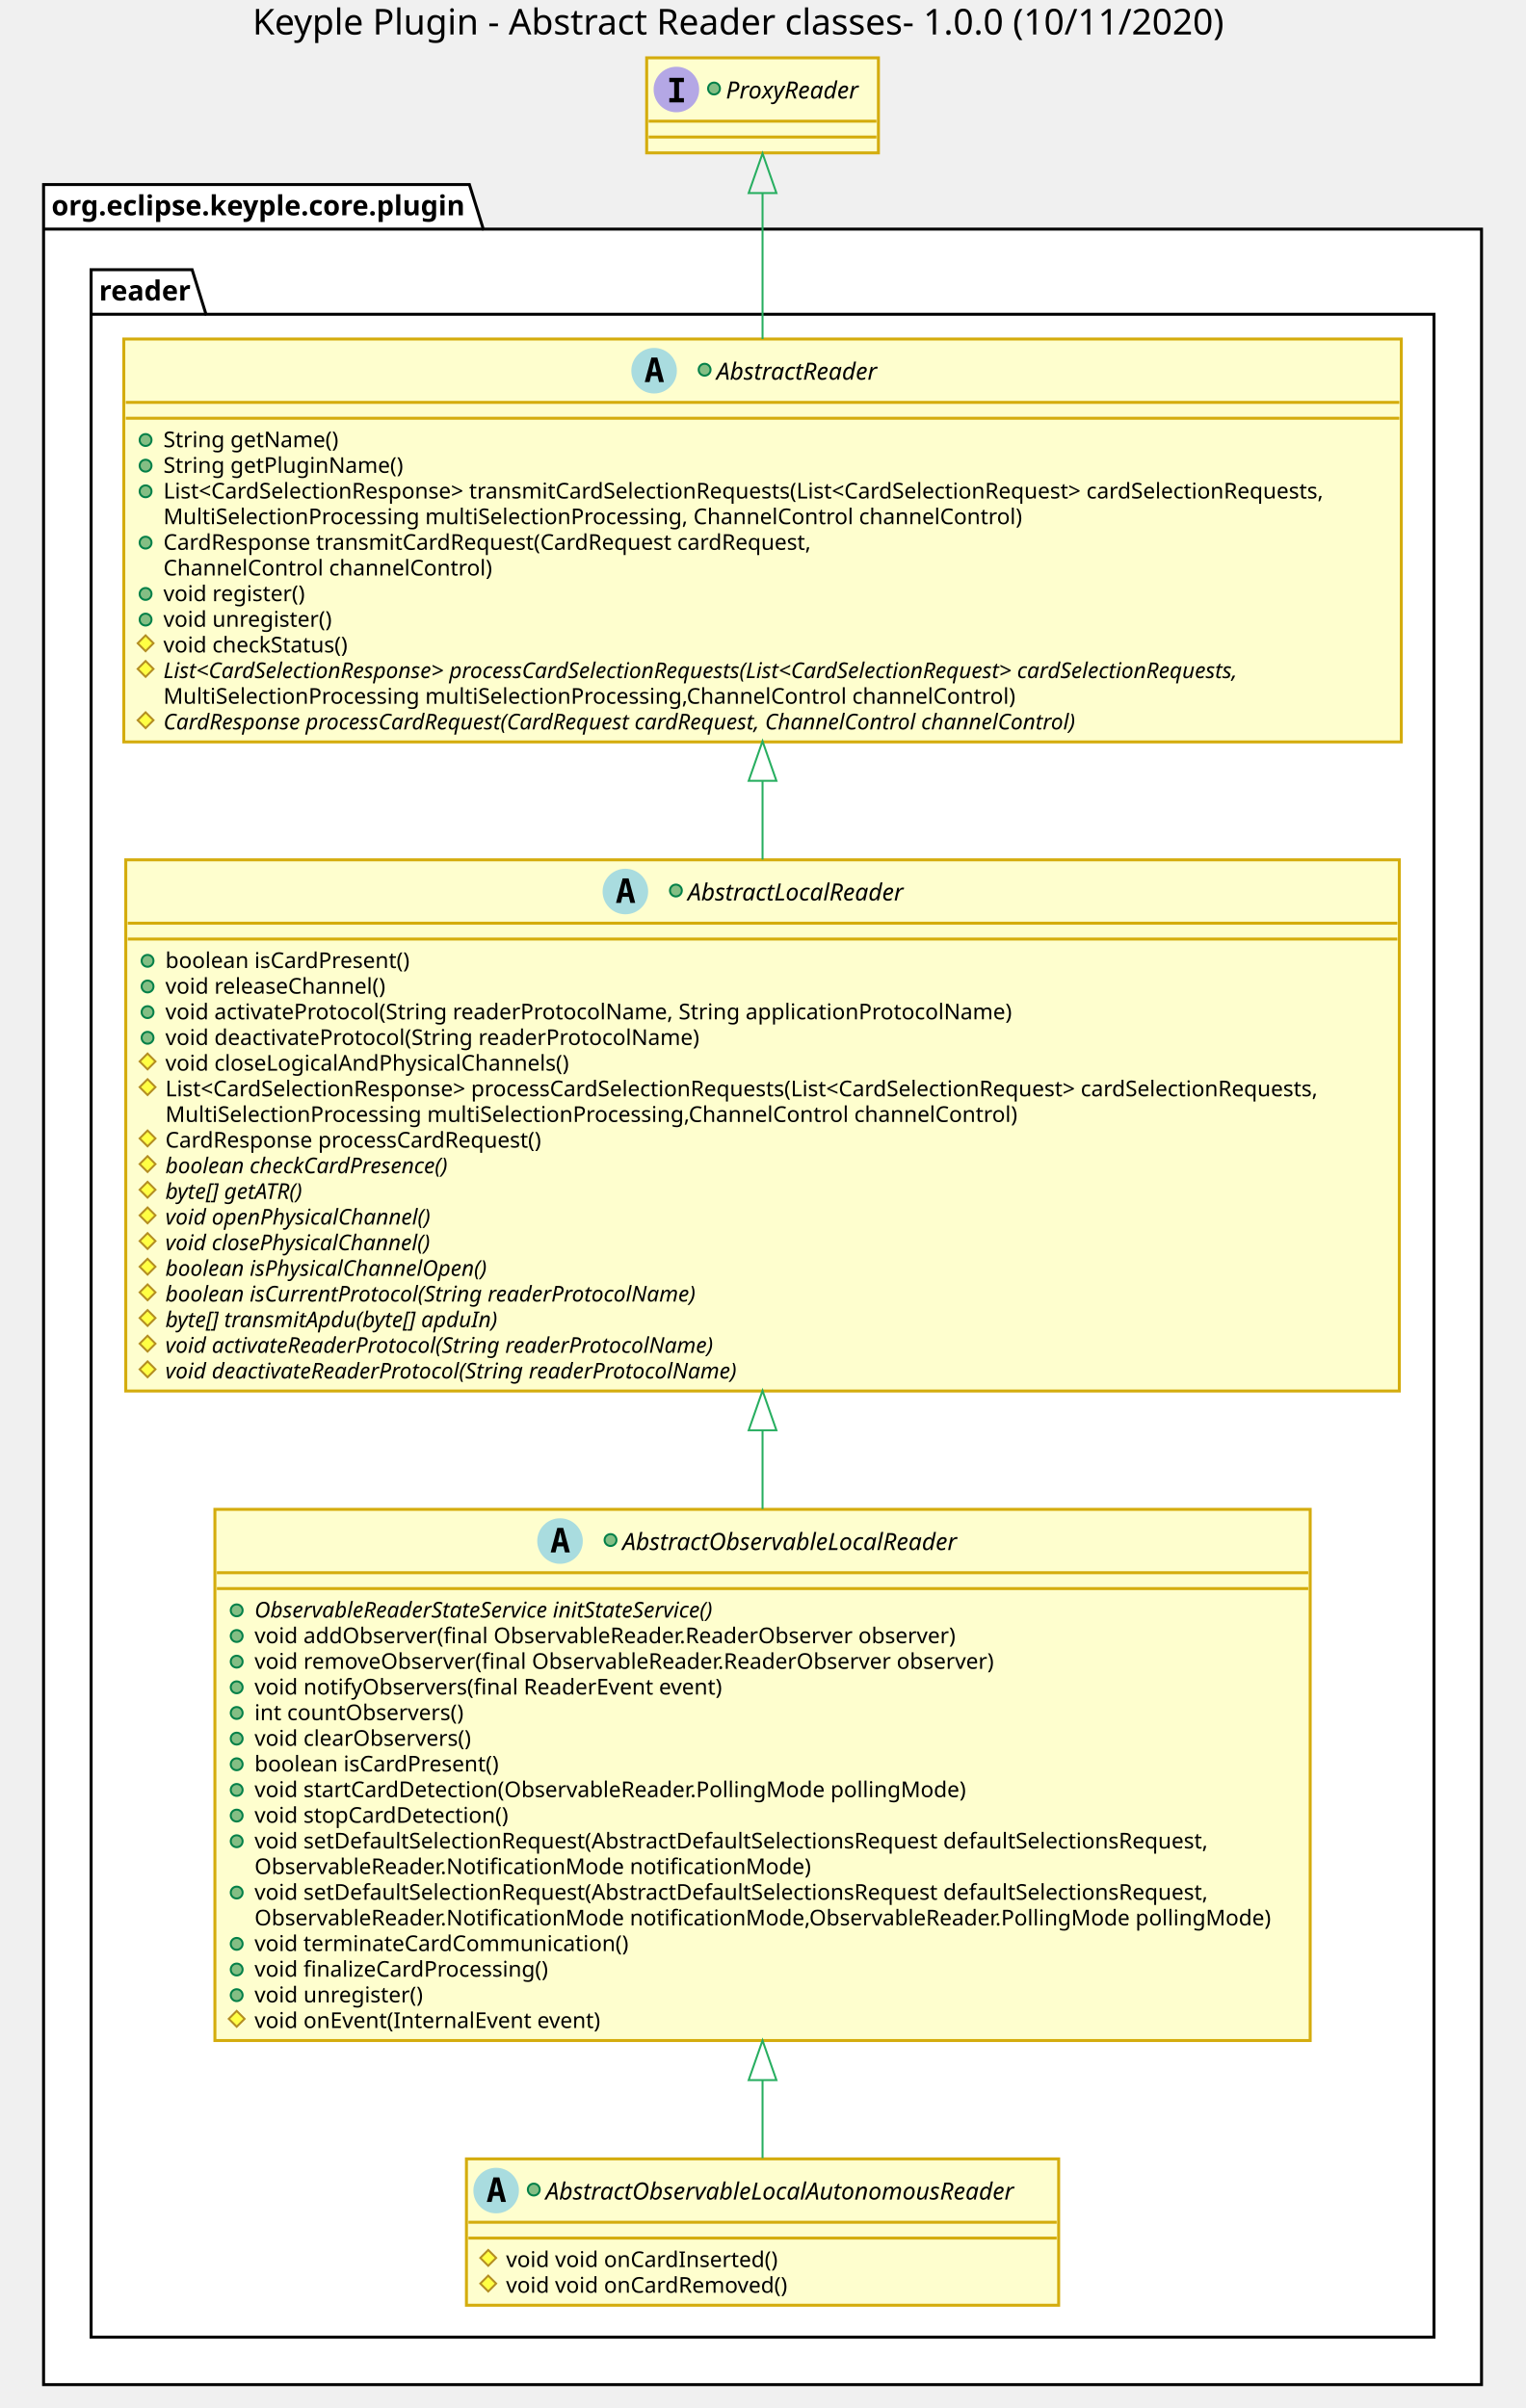
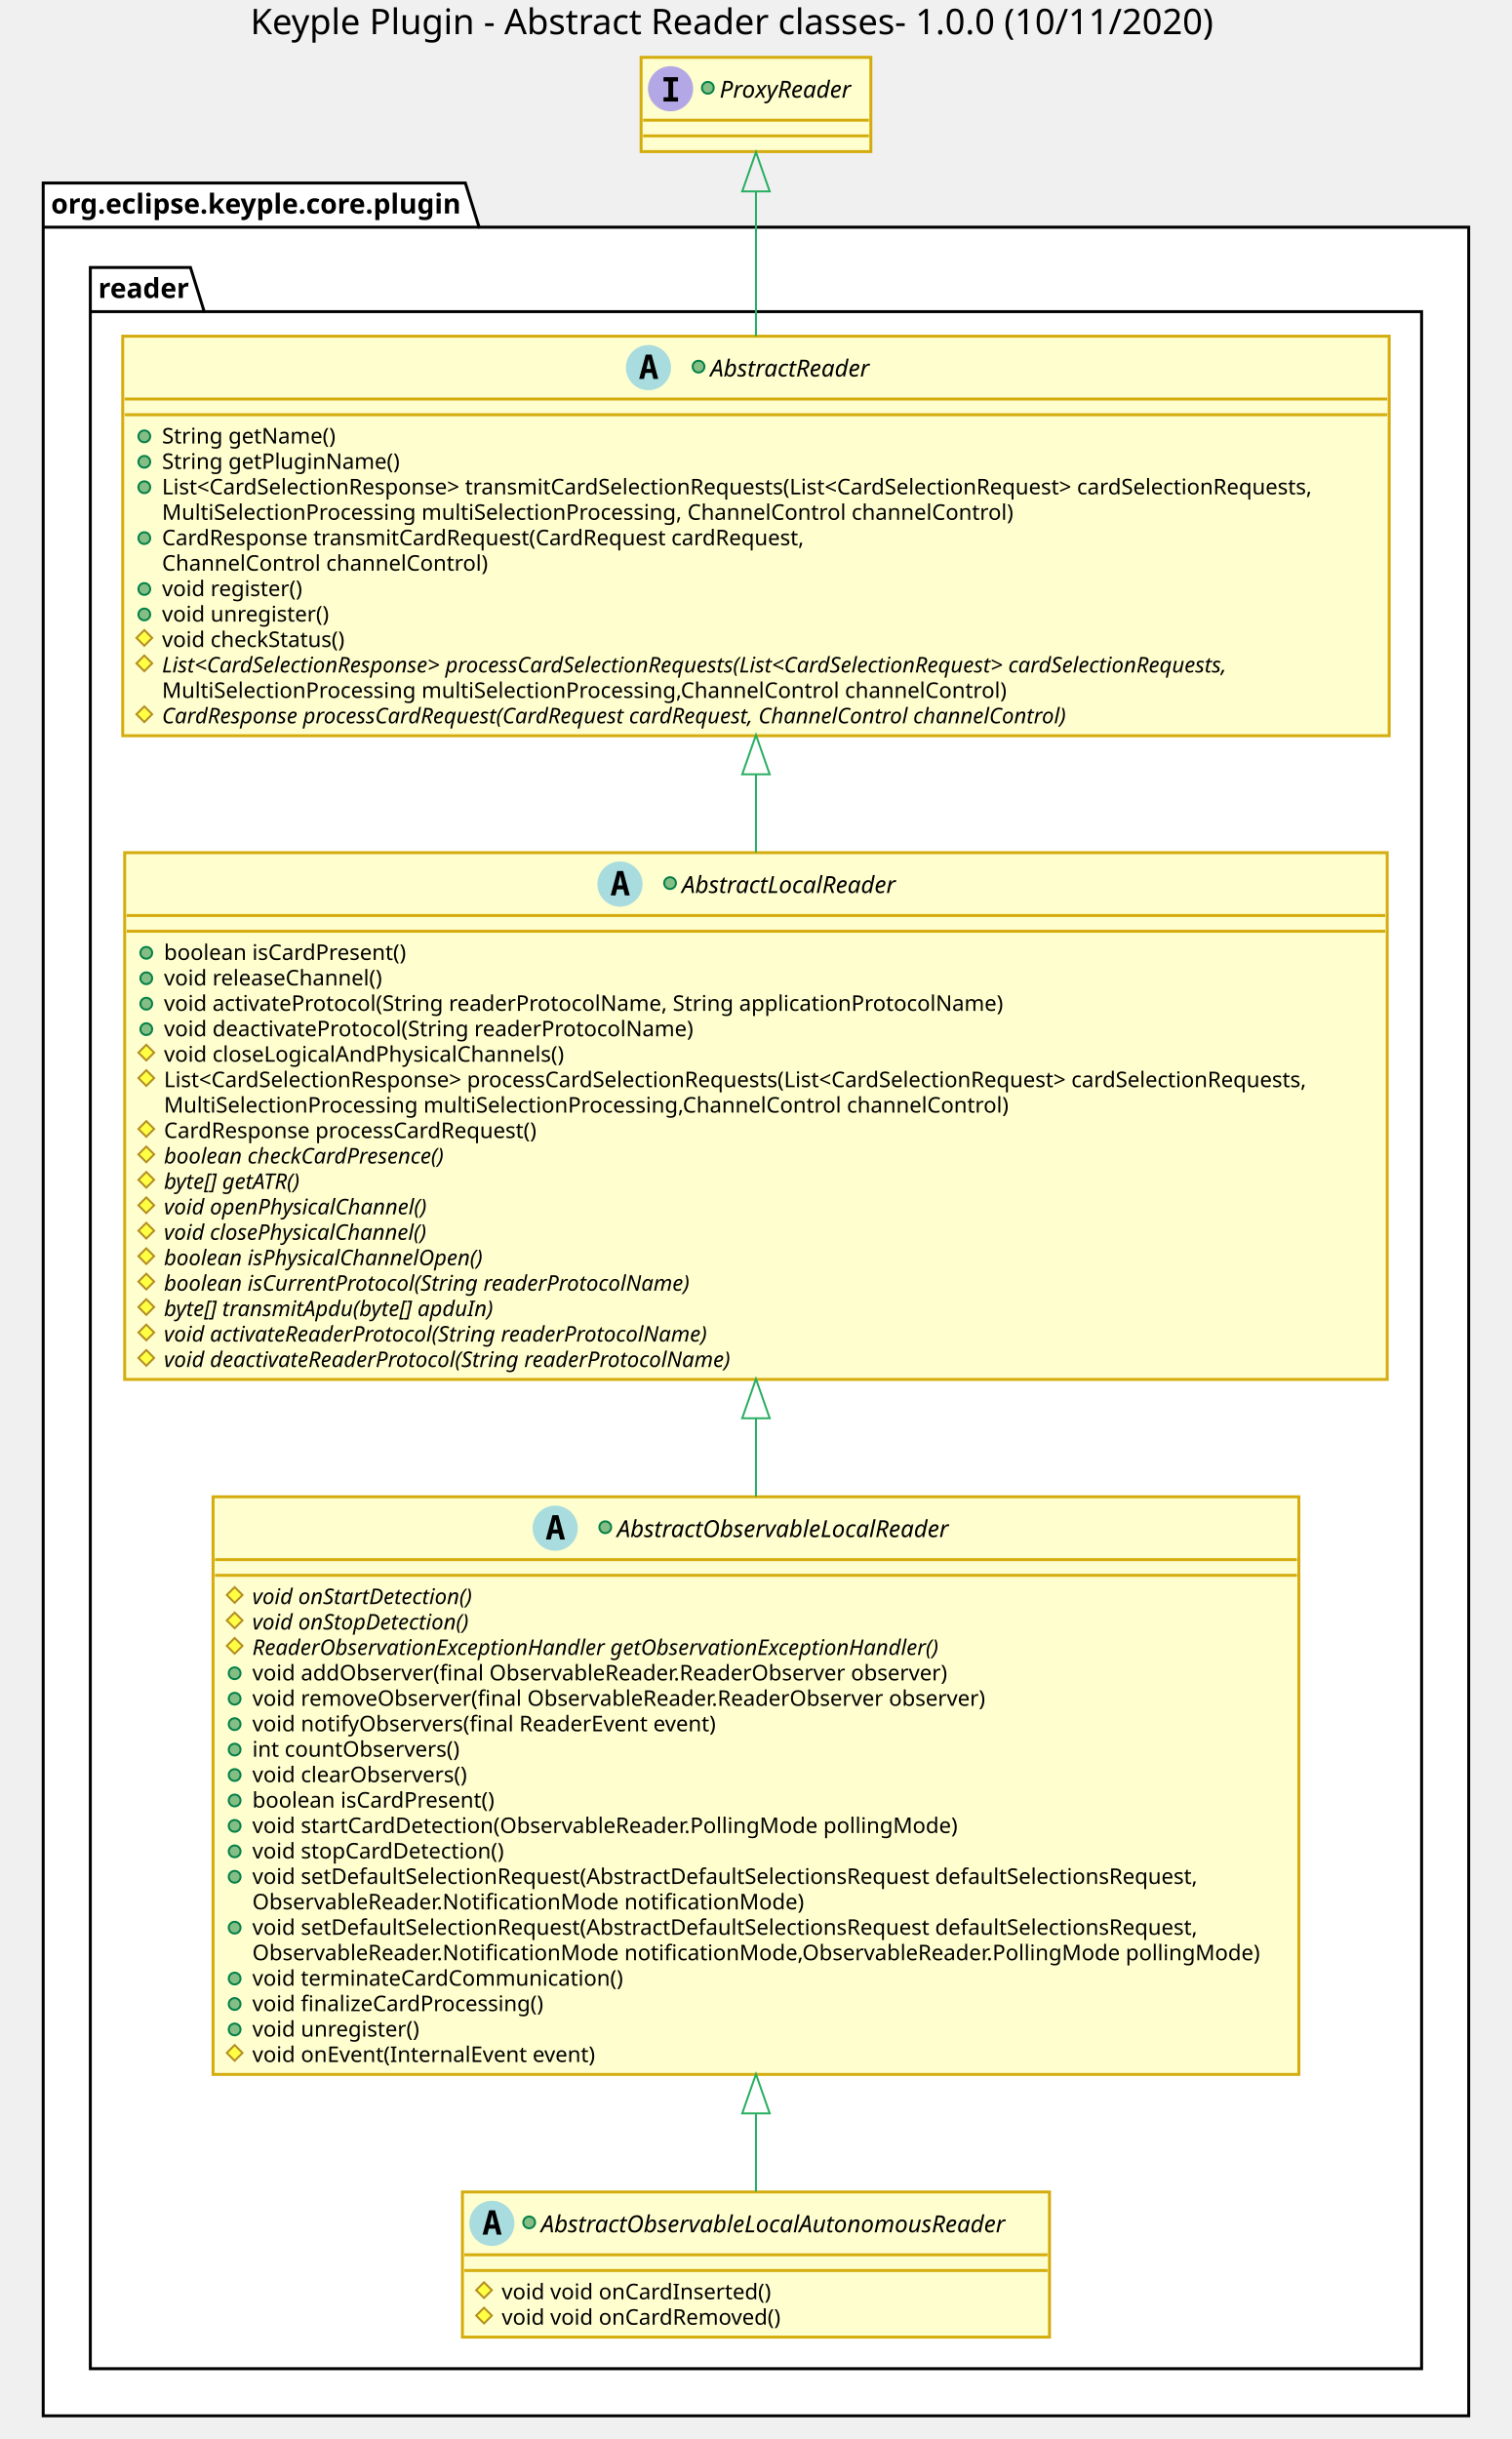
- <svg xmlns="http://www.w3.org/2000/svg" contentScriptType="application/ecmascript" contentStyleType="text/css" height="1216px" preserveAspectRatio="none" style="width:770px;height:1216px;" version="1.1" viewBox="0 0 770 1216" width="770px" zoomAndPan="magnify">
+ <svg xmlns="http://www.w3.org/2000/svg" contentScriptType="application/ecmascript" contentStyleType="text/css" height="1242px" preserveAspectRatio="none" style="width:770px;height:1242px;" version="1.1" viewBox="0 0 770 1242" width="770px" zoomAndPan="magnify">
  <defs />
  <g>
    <text fill="#000000" font-family="sans-serif" font-size="18" lengthAdjust="spacingAndGlyphs" textLength="527" x="127.5" y="17.402">Keyple Plugin - Abstract Reader classes- 1.0.0 (10/11/2020)</text>
-     <polygon fill="#FFFFFF" points="22,93.199,237,93.199,244,115.688,748,115.688,748,1204.199,22,1204.199,22,93.199" style="stroke: #000000; stroke-width: 1.5;" />
+     <polygon fill="#FFFFFF" points="22,93.199,237,93.199,244,115.688,748,115.688,748,1230.199,22,1230.199,22,93.199" style="stroke: #000000; stroke-width: 1.5;" />
    <line style="stroke: #000000; stroke-width: 1.5;" x1="22" x2="244" y1="115.688" y2="115.688" />
    <text fill="#000000" font-family="sans-serif" font-size="14" font-weight="bold" lengthAdjust="spacingAndGlyphs" textLength="209" x="26" y="108.734">org.eclipse.keyple.core.plugin</text>
-     <polygon fill="#FFFFFF" points="46,136.199,97,136.199,104,158.688,724,158.688,724,1180.199,46,1180.199,46,136.199" style="stroke: #000000; stroke-width: 1.5;" />
+     <polygon fill="#FFFFFF" points="46,136.199,97,136.199,104,158.688,724,158.688,724,1206.199,46,1206.199,46,136.199" style="stroke: #000000; stroke-width: 1.5;" />
    <line style="stroke: #000000; stroke-width: 1.5;" x1="46" x2="104" y1="158.688" y2="158.688" />
    <text fill="#000000" font-family="sans-serif" font-size="14" font-weight="bold" lengthAdjust="spacingAndGlyphs" textLength="45" x="50" y="151.734">reader</text>
    <rect fill="#FEFECE" height="203.461" id="AbstractReader" style="stroke: #D4AC0D; stroke-width: 1.5;" width="645" x="62.5" y="171.199" />
    <ellipse cx="330.25" cy="187.199" fill="#A9DCDF" rx="11" ry="11" style="stroke: #A9DCDF; stroke-width: 1.0;" />
    <path d="M330.363,182.797 L329.209,187.869 L331.525,187.869 Z M328.869,180.556 L331.866,180.556 L335.211,192.949 L332.762,192.949 L331.998,189.886 L328.72,189.886 L327.973,192.949 L325.524,192.949 Z " />
    <ellipse cx="355.75" cy="186.699" fill="#84BE84" rx="3" ry="3" style="stroke: #038048; stroke-width: 1.0;" />
    <text fill="#000000" font-family="sans-serif" font-size="12" font-style="italic" lengthAdjust="spacingAndGlyphs" textLength="90" x="361.75" y="191.734">AbstractReader</text>
    <line style="stroke: #D4AC0D; stroke-width: 1.5;" x1="63.5" x2="706.5" y1="203.199" y2="203.199" />
    <line style="stroke: #D4AC0D; stroke-width: 1.5;" x1="63.5" x2="706.5" y1="211.199" y2="211.199" />
    <ellipse cx="73.5" cy="222.199" fill="#84BE84" rx="3" ry="3" style="stroke: #038048; stroke-width: 1.0;" />
    <text fill="#000000" font-family="sans-serif" font-size="11" lengthAdjust="spacingAndGlyphs" textLength="90" x="82.5" y="225.834">String getName()</text>
    <ellipse cx="73.5" cy="235.154" fill="#84BE84" rx="3" ry="3" style="stroke: #038048; stroke-width: 1.0;" />
    <text fill="#000000" font-family="sans-serif" font-size="11" lengthAdjust="spacingAndGlyphs" textLength="123" x="82.5" y="238.789">String getPluginName()</text>
    <ellipse cx="73.5" cy="248.109" fill="#84BE84" rx="3" ry="3" style="stroke: #038048; stroke-width: 1.0;" />
    <text fill="#000000" font-family="sans-serif" font-size="11" lengthAdjust="spacingAndGlyphs" textLength="619" x="82.5" y="251.744">List&lt;CardSelectionResponse&gt; transmitCardSelectionRequests(List&lt;CardSelectionRequest&gt; cardSelectionRequests,</text>
    <text fill="#000000" font-family="sans-serif" font-size="11" lengthAdjust="spacingAndGlyphs" textLength="451" x="82.5" y="264.699">MultiSelectionProcessing multiSelectionProcessing, ChannelControl channelControl)</text>
    <ellipse cx="73.5" cy="274.019" fill="#84BE84" rx="3" ry="3" style="stroke: #038048; stroke-width: 1.0;" />
    <text fill="#000000" font-family="sans-serif" font-size="11" lengthAdjust="spacingAndGlyphs" textLength="341" x="82.5" y="277.654">CardResponse transmitCardRequest(CardRequest cardRequest,</text>
    <text fill="#000000" font-family="sans-serif" font-size="11" lengthAdjust="spacingAndGlyphs" textLength="175" x="82.5" y="290.609">ChannelControl channelControl)</text>
    <ellipse cx="73.5" cy="299.93" fill="#84BE84" rx="3" ry="3" style="stroke: #038048; stroke-width: 1.0;" />
    <text fill="#000000" font-family="sans-serif" font-size="11" lengthAdjust="spacingAndGlyphs" textLength="76" x="82.5" y="303.565">void register()</text>
    <ellipse cx="73.5" cy="312.885" fill="#84BE84" rx="3" ry="3" style="stroke: #038048; stroke-width: 1.0;" />
    <text fill="#000000" font-family="sans-serif" font-size="11" lengthAdjust="spacingAndGlyphs" textLength="90" x="82.5" y="316.519">void unregister()</text>
    <polygon fill="#FFFF44" points="73.5,320.84,77.5,324.84,73.5,328.84,69.5,324.84" style="stroke: #B38D22; stroke-width: 1.0;" />
    <text fill="#000000" font-family="sans-serif" font-size="11" lengthAdjust="spacingAndGlyphs" textLength="98" x="82.5" y="329.475">void checkStatus()</text>
    <polygon fill="#FFFF44" points="73.5,333.795,77.5,337.795,73.5,341.795,69.5,337.795" style="stroke: #B38D22; stroke-width: 1.0;" />
    <text fill="#000000" font-family="sans-serif" font-size="11" font-style="italic" lengthAdjust="spacingAndGlyphs" textLength="617" x="82.5" y="342.43">List&lt;CardSelectionResponse&gt; processCardSelectionRequests(List&lt;CardSelectionRequest&gt; cardSelectionRequests,</text>
    <text fill="#000000" font-family="sans-serif" font-size="11" lengthAdjust="spacingAndGlyphs" textLength="448" x="82.5" y="355.385">MultiSelectionProcessing multiSelectionProcessing,ChannelControl channelControl)</text>
    <polygon fill="#FFFF44" points="73.5,359.705,77.5,363.705,73.5,367.705,69.5,363.705" style="stroke: #B38D22; stroke-width: 1.0;" />
    <text fill="#000000" font-family="sans-serif" font-size="11" font-style="italic" lengthAdjust="spacingAndGlyphs" textLength="517" x="82.5" y="368.34">CardResponse processCardRequest(CardRequest cardRequest, ChannelControl channelControl)</text>
    <rect fill="#FEFECE" height="268.236" id="AbstractLocalReader" style="stroke: #D4AC0D; stroke-width: 1.5;" width="643" x="63.5" y="434.199" />
    <ellipse cx="315.75" cy="450.199" fill="#A9DCDF" rx="11" ry="11" style="stroke: #A9DCDF; stroke-width: 1.0;" />
    <path d="M315.863,445.797 L314.709,450.869 L317.025,450.869 Z M314.369,443.556 L317.366,443.556 L320.711,455.949 L318.262,455.949 L317.498,452.886 L314.22,452.886 L313.473,455.949 L311.024,455.949 Z " />
    <ellipse cx="341.25" cy="449.699" fill="#84BE84" rx="3" ry="3" style="stroke: #038048; stroke-width: 1.0;" />
    <text fill="#000000" font-family="sans-serif" font-size="12" font-style="italic" lengthAdjust="spacingAndGlyphs" textLength="119" x="347.25" y="454.734">AbstractLocalReader</text>
    <line style="stroke: #D4AC0D; stroke-width: 1.5;" x1="64.5" x2="705.5" y1="466.199" y2="466.199" />
    <line style="stroke: #D4AC0D; stroke-width: 1.5;" x1="64.5" x2="705.5" y1="474.199" y2="474.199" />
    <ellipse cx="74.5" cy="485.199" fill="#84BE84" rx="3" ry="3" style="stroke: #038048; stroke-width: 1.0;" />
    <text fill="#000000" font-family="sans-serif" font-size="11" lengthAdjust="spacingAndGlyphs" textLength="129" x="83.5" y="488.834">boolean isCardPresent()</text>
    <ellipse cx="74.5" cy="498.154" fill="#84BE84" rx="3" ry="3" style="stroke: #038048; stroke-width: 1.0;" />
    <text fill="#000000" font-family="sans-serif" font-size="11" lengthAdjust="spacingAndGlyphs" textLength="116" x="83.5" y="501.789">void releaseChannel()</text>
    <ellipse cx="74.5" cy="511.109" fill="#84BE84" rx="3" ry="3" style="stroke: #038048; stroke-width: 1.0;" />
    <text fill="#000000" font-family="sans-serif" font-size="11" lengthAdjust="spacingAndGlyphs" textLength="440" x="83.5" y="514.744">void activateProtocol(String readerProtocolName, String applicationProtocolName)</text>
    <ellipse cx="74.5" cy="524.064" fill="#84BE84" rx="3" ry="3" style="stroke: #038048; stroke-width: 1.0;" />
    <text fill="#000000" font-family="sans-serif" font-size="11" lengthAdjust="spacingAndGlyphs" textLength="278" x="83.5" y="527.699">void deactivateProtocol(String readerProtocolName)</text>
    <polygon fill="#FFFF44" points="74.5,532.019,78.5,536.019,74.5,540.019,70.5,536.019" style="stroke: #B38D22; stroke-width: 1.0;" />
    <text fill="#000000" font-family="sans-serif" font-size="11" lengthAdjust="spacingAndGlyphs" textLength="215" x="83.5" y="540.654">void closeLogicalAndPhysicalChannels()</text>
    <polygon fill="#FFFF44" points="74.5,544.975,78.5,548.975,74.5,552.975,70.5,548.975" style="stroke: #B38D22; stroke-width: 1.0;" />
    <text fill="#000000" font-family="sans-serif" font-size="11" lengthAdjust="spacingAndGlyphs" textLength="617" x="83.5" y="553.609">List&lt;CardSelectionResponse&gt; processCardSelectionRequests(List&lt;CardSelectionRequest&gt; cardSelectionRequests,</text>
    <text fill="#000000" font-family="sans-serif" font-size="11" lengthAdjust="spacingAndGlyphs" textLength="448" x="83.5" y="566.564">MultiSelectionProcessing multiSelectionProcessing,ChannelControl channelControl)</text>
    <polygon fill="#FFFF44" points="74.5,570.885,78.5,574.885,74.5,578.885,70.5,574.885" style="stroke: #B38D22; stroke-width: 1.0;" />
    <text fill="#000000" font-family="sans-serif" font-size="11" lengthAdjust="spacingAndGlyphs" textLength="201" x="83.5" y="579.519">CardResponse processCardRequest()</text>
    <polygon fill="#FFFF44" points="74.5,583.84,78.5,587.84,74.5,591.84,70.5,587.84" style="stroke: #B38D22; stroke-width: 1.0;" />
    <text fill="#000000" font-family="sans-serif" font-size="11" font-style="italic" lengthAdjust="spacingAndGlyphs" textLength="159" x="83.5" y="592.475">boolean checkCardPresence()</text>
    <polygon fill="#FFFF44" points="74.5,596.795,78.5,600.795,74.5,604.795,70.5,600.795" style="stroke: #B38D22; stroke-width: 1.0;" />
    <text fill="#000000" font-family="sans-serif" font-size="11" font-style="italic" lengthAdjust="spacingAndGlyphs" textLength="81" x="83.5" y="605.43">byte[] getATR()</text>
    <polygon fill="#FFFF44" points="74.5,609.75,78.5,613.75,74.5,617.75,70.5,613.75" style="stroke: #B38D22; stroke-width: 1.0;" />
    <text fill="#000000" font-family="sans-serif" font-size="11" font-style="italic" lengthAdjust="spacingAndGlyphs" textLength="148" x="83.5" y="618.385">void openPhysicalChannel()</text>
    <polygon fill="#FFFF44" points="74.5,622.705,78.5,626.705,74.5,630.705,70.5,626.705" style="stroke: #B38D22; stroke-width: 1.0;" />
    <text fill="#000000" font-family="sans-serif" font-size="11" font-style="italic" lengthAdjust="spacingAndGlyphs" textLength="149" x="83.5" y="631.34">void closePhysicalChannel()</text>
    <polygon fill="#FFFF44" points="74.5,635.66,78.5,639.66,74.5,643.66,70.5,639.66" style="stroke: #B38D22; stroke-width: 1.0;" />
    <text fill="#000000" font-family="sans-serif" font-size="11" font-style="italic" lengthAdjust="spacingAndGlyphs" textLength="179" x="83.5" y="644.295">boolean isPhysicalChannelOpen()</text>
    <polygon fill="#FFFF44" points="74.5,648.615,78.5,652.615,74.5,656.615,70.5,652.615" style="stroke: #B38D22; stroke-width: 1.0;" />
    <text fill="#000000" font-family="sans-serif" font-size="11" font-style="italic" lengthAdjust="spacingAndGlyphs" textLength="295" x="83.5" y="657.25">boolean isCurrentProtocol(String readerProtocolName)</text>
    <polygon fill="#FFFF44" points="74.5,661.57,78.5,665.57,74.5,669.57,70.5,665.57" style="stroke: #B38D22; stroke-width: 1.0;" />
    <text fill="#000000" font-family="sans-serif" font-size="11" font-style="italic" lengthAdjust="spacingAndGlyphs" textLength="187" x="83.5" y="670.205">byte[] transmitApdu(byte[] apduIn)</text>
    <polygon fill="#FFFF44" points="74.5,674.525,78.5,678.525,74.5,682.525,70.5,678.525" style="stroke: #B38D22; stroke-width: 1.0;" />
    <text fill="#000000" font-family="sans-serif" font-size="11" font-style="italic" lengthAdjust="spacingAndGlyphs" textLength="302" x="83.5" y="683.16">void activateReaderProtocol(String readerProtocolName)</text>
    <polygon fill="#FFFF44" points="74.5,687.481,78.5,691.481,74.5,695.481,70.5,691.481" style="stroke: #B38D22; stroke-width: 1.0;" />
    <text fill="#000000" font-family="sans-serif" font-size="11" font-style="italic" lengthAdjust="spacingAndGlyphs" textLength="315" x="83.5" y="696.115">void deactivateReaderProtocol(String readerProtocolName)</text>
-     <rect fill="#FEFECE" height="268.236" id="AbstractObservableLocalReader" style="stroke: #D4AC0D; stroke-width: 1.5;" width="553" x="108.5" y="762.199" />
+     <rect fill="#FEFECE" height="294.147" id="AbstractObservableLocalReader" style="stroke: #D4AC0D; stroke-width: 1.5;" width="553" x="108.5" y="762.199" />
    <ellipse cx="282.75" cy="778.199" fill="#A9DCDF" rx="11" ry="11" style="stroke: #A9DCDF; stroke-width: 1.0;" />
    <path d="M282.863,773.797 L281.709,778.869 L284.025,778.869 Z M281.369,771.556 L284.366,771.556 L287.711,783.949 L285.262,783.949 L284.498,780.886 L281.22,780.886 L280.473,783.949 L278.024,783.949 Z " />
    <ellipse cx="308.25" cy="777.699" fill="#84BE84" rx="3" ry="3" style="stroke: #038048; stroke-width: 1.0;" />
    <text fill="#000000" font-family="sans-serif" font-size="12" font-style="italic" lengthAdjust="spacingAndGlyphs" textLength="185" x="314.25" y="782.734">AbstractObservableLocalReader</text>
    <line style="stroke: #D4AC0D; stroke-width: 1.5;" x1="109.5" x2="660.5" y1="794.199" y2="794.199" />
    <line style="stroke: #D4AC0D; stroke-width: 1.5;" x1="109.5" x2="660.5" y1="802.199" y2="802.199" />
-     <ellipse cx="119.5" cy="813.199" fill="#84BE84" rx="3" ry="3" style="stroke: #038048; stroke-width: 1.0;" />
-     <text fill="#000000" font-family="sans-serif" font-size="11" font-style="italic" lengthAdjust="spacingAndGlyphs" textLength="254" x="128.5" y="816.834">ObservableReaderStateService initStateService()</text>
-     <ellipse cx="119.5" cy="826.154" fill="#84BE84" rx="3" ry="3" style="stroke: #038048; stroke-width: 1.0;" />
-     <text fill="#000000" font-family="sans-serif" font-size="11" lengthAdjust="spacingAndGlyphs" textLength="369" x="128.5" y="829.789">void addObserver(final ObservableReader.ReaderObserver observer)</text>
-     <ellipse cx="119.5" cy="839.109" fill="#84BE84" rx="3" ry="3" style="stroke: #038048; stroke-width: 1.0;" />
-     <text fill="#000000" font-family="sans-serif" font-size="11" lengthAdjust="spacingAndGlyphs" textLength="389" x="128.5" y="842.744">void removeObserver(final ObservableReader.ReaderObserver observer)</text>
+     <polygon fill="#FFFF44" points="119.5,808.199,123.5,812.199,119.5,816.199,115.5,812.199" style="stroke: #B38D22; stroke-width: 1.0;" />
+     <text fill="#000000" font-family="sans-serif" font-size="11" font-style="italic" lengthAdjust="spacingAndGlyphs" textLength="124" x="128.5" y="816.834">void onStartDetection()</text>
+     <polygon fill="#FFFF44" points="119.5,821.154,123.5,825.154,119.5,829.154,115.5,825.154" style="stroke: #B38D22; stroke-width: 1.0;" />
+     <text fill="#000000" font-family="sans-serif" font-size="11" font-style="italic" lengthAdjust="spacingAndGlyphs" textLength="123" x="128.5" y="829.789">void onStopDetection()</text>
+     <polygon fill="#FFFF44" points="119.5,834.109,123.5,838.109,119.5,842.109,115.5,838.109" style="stroke: #B38D22; stroke-width: 1.0;" />
+     <text fill="#000000" font-family="sans-serif" font-size="11" font-style="italic" lengthAdjust="spacingAndGlyphs" textLength="387" x="128.5" y="842.744">ReaderObservationExceptionHandler getObservationExceptionHandler()</text>
    <ellipse cx="119.5" cy="852.064" fill="#84BE84" rx="3" ry="3" style="stroke: #038048; stroke-width: 1.0;" />
-     <text fill="#000000" font-family="sans-serif" font-size="11" lengthAdjust="spacingAndGlyphs" textLength="245" x="128.5" y="855.699">void notifyObservers(final ReaderEvent event)</text>
+     <text fill="#000000" font-family="sans-serif" font-size="11" lengthAdjust="spacingAndGlyphs" textLength="369" x="128.5" y="855.699">void addObserver(final ObservableReader.ReaderObserver observer)</text>
    <ellipse cx="119.5" cy="865.019" fill="#84BE84" rx="3" ry="3" style="stroke: #038048; stroke-width: 1.0;" />
-     <text fill="#000000" font-family="sans-serif" font-size="11" lengthAdjust="spacingAndGlyphs" textLength="112" x="128.5" y="868.654">int countObservers()</text>
+     <text fill="#000000" font-family="sans-serif" font-size="11" lengthAdjust="spacingAndGlyphs" textLength="389" x="128.5" y="868.654">void removeObserver(final ObservableReader.ReaderObserver observer)</text>
    <ellipse cx="119.5" cy="877.975" fill="#84BE84" rx="3" ry="3" style="stroke: #038048; stroke-width: 1.0;" />
-     <text fill="#000000" font-family="sans-serif" font-size="11" lengthAdjust="spacingAndGlyphs" textLength="116" x="128.5" y="881.609">void clearObservers()</text>
+     <text fill="#000000" font-family="sans-serif" font-size="11" lengthAdjust="spacingAndGlyphs" textLength="245" x="128.5" y="881.609">void notifyObservers(final ReaderEvent event)</text>
    <ellipse cx="119.5" cy="890.93" fill="#84BE84" rx="3" ry="3" style="stroke: #038048; stroke-width: 1.0;" />
-     <text fill="#000000" font-family="sans-serif" font-size="11" lengthAdjust="spacingAndGlyphs" textLength="129" x="128.5" y="894.564">boolean isCardPresent()</text>
+     <text fill="#000000" font-family="sans-serif" font-size="11" lengthAdjust="spacingAndGlyphs" textLength="112" x="128.5" y="894.564">int countObservers()</text>
    <ellipse cx="119.5" cy="903.885" fill="#84BE84" rx="3" ry="3" style="stroke: #038048; stroke-width: 1.0;" />
-     <text fill="#000000" font-family="sans-serif" font-size="11" lengthAdjust="spacingAndGlyphs" textLength="371" x="128.5" y="907.519">void startCardDetection(ObservableReader.PollingMode pollingMode)</text>
+     <text fill="#000000" font-family="sans-serif" font-size="11" lengthAdjust="spacingAndGlyphs" textLength="116" x="128.5" y="907.519">void clearObservers()</text>
    <ellipse cx="119.5" cy="916.84" fill="#84BE84" rx="3" ry="3" style="stroke: #038048; stroke-width: 1.0;" />
-     <text fill="#000000" font-family="sans-serif" font-size="11" lengthAdjust="spacingAndGlyphs" textLength="135" x="128.5" y="920.475">void stopCardDetection()</text>
+     <text fill="#000000" font-family="sans-serif" font-size="11" lengthAdjust="spacingAndGlyphs" textLength="129" x="128.5" y="920.475">boolean isCardPresent()</text>
    <ellipse cx="119.5" cy="929.795" fill="#84BE84" rx="3" ry="3" style="stroke: #038048; stroke-width: 1.0;" />
-     <text fill="#000000" font-family="sans-serif" font-size="11" lengthAdjust="spacingAndGlyphs" textLength="496" x="128.5" y="933.43">void setDefaultSelectionRequest(AbstractDefaultSelectionsRequest defaultSelectionsRequest,</text>
-     <text fill="#000000" font-family="sans-serif" font-size="11" lengthAdjust="spacingAndGlyphs" textLength="289" x="128.5" y="946.385">ObservableReader.NotificationMode notificationMode)</text>
+     <text fill="#000000" font-family="sans-serif" font-size="11" lengthAdjust="spacingAndGlyphs" textLength="371" x="128.5" y="933.43">void startCardDetection(ObservableReader.PollingMode pollingMode)</text>
+     <ellipse cx="119.5" cy="942.75" fill="#84BE84" rx="3" ry="3" style="stroke: #038048; stroke-width: 1.0;" />
+     <text fill="#000000" font-family="sans-serif" font-size="11" lengthAdjust="spacingAndGlyphs" textLength="135" x="128.5" y="946.385">void stopCardDetection()</text>
    <ellipse cx="119.5" cy="955.705" fill="#84BE84" rx="3" ry="3" style="stroke: #038048; stroke-width: 1.0;" />
    <text fill="#000000" font-family="sans-serif" font-size="11" lengthAdjust="spacingAndGlyphs" textLength="496" x="128.5" y="959.34">void setDefaultSelectionRequest(AbstractDefaultSelectionsRequest defaultSelectionsRequest,</text>
-     <text fill="#000000" font-family="sans-serif" font-size="11" lengthAdjust="spacingAndGlyphs" textLength="527" x="128.5" y="972.295">ObservableReader.NotificationMode notificationMode,ObservableReader.PollingMode pollingMode)</text>
+     <text fill="#000000" font-family="sans-serif" font-size="11" lengthAdjust="spacingAndGlyphs" textLength="289" x="128.5" y="972.295">ObservableReader.NotificationMode notificationMode)</text>
    <ellipse cx="119.5" cy="981.615" fill="#84BE84" rx="3" ry="3" style="stroke: #038048; stroke-width: 1.0;" />
-     <text fill="#000000" font-family="sans-serif" font-size="11" lengthAdjust="spacingAndGlyphs" textLength="196" x="128.5" y="985.25">void terminateCardCommunication()</text>
-     <ellipse cx="119.5" cy="994.57" fill="#84BE84" rx="3" ry="3" style="stroke: #038048; stroke-width: 1.0;" />
-     <text fill="#000000" font-family="sans-serif" font-size="11" lengthAdjust="spacingAndGlyphs" textLength="157" x="128.5" y="998.205">void finalizeCardProcessing()</text>
+     <text fill="#000000" font-family="sans-serif" font-size="11" lengthAdjust="spacingAndGlyphs" textLength="496" x="128.5" y="985.25">void setDefaultSelectionRequest(AbstractDefaultSelectionsRequest defaultSelectionsRequest,</text>
+     <text fill="#000000" font-family="sans-serif" font-size="11" lengthAdjust="spacingAndGlyphs" textLength="527" x="128.5" y="998.205">ObservableReader.NotificationMode notificationMode,ObservableReader.PollingMode pollingMode)</text>
    <ellipse cx="119.5" cy="1007.525" fill="#84BE84" rx="3" ry="3" style="stroke: #038048; stroke-width: 1.0;" />
-     <text fill="#000000" font-family="sans-serif" font-size="11" lengthAdjust="spacingAndGlyphs" textLength="90" x="128.5" y="1011.16">void unregister()</text>
-     <polygon fill="#FFFF44" points="119.5,1015.481,123.5,1019.481,119.5,1023.481,115.5,1019.481" style="stroke: #B38D22; stroke-width: 1.0;" />
-     <text fill="#000000" font-family="sans-serif" font-size="11" lengthAdjust="spacingAndGlyphs" textLength="179" x="128.5" y="1024.115">void onEvent(InternalEvent event)</text>
-     <rect fill="#FEFECE" height="73.91" id="AbstractObservableLocalAutonomousReader" style="stroke: #D4AC0D; stroke-width: 1.5;" width="299" x="235.5" y="1090.199" />
-     <ellipse cx="250.5" cy="1106.199" fill="#A9DCDF" rx="11" ry="11" style="stroke: #A9DCDF; stroke-width: 1.0;" />
-     <path d="M250.613,1101.797 L249.459,1106.869 L251.775,1106.869 Z M249.119,1099.556 L252.116,1099.556 L255.461,1111.949 L253.012,1111.949 L252.249,1108.886 L248.97,1108.886 L248.223,1111.949 L245.774,1111.949 Z " />
-     <ellipse cx="269.5" cy="1105.699" fill="#84BE84" rx="3" ry="3" style="stroke: #038048; stroke-width: 1.0;" />
-     <text fill="#000000" font-family="sans-serif" font-size="12" font-style="italic" lengthAdjust="spacingAndGlyphs" textLength="256" x="275.5" y="1110.734">AbstractObservableLocalAutonomousReader</text>
-     <line style="stroke: #D4AC0D; stroke-width: 1.5;" x1="236.5" x2="533.5" y1="1122.199" y2="1122.199" />
-     <line style="stroke: #D4AC0D; stroke-width: 1.5;" x1="236.5" x2="533.5" y1="1130.199" y2="1130.199" />
-     <polygon fill="#FFFF44" points="246.5,1136.199,250.5,1140.199,246.5,1144.199,242.5,1140.199" style="stroke: #B38D22; stroke-width: 1.0;" />
-     <text fill="#000000" font-family="sans-serif" font-size="11" lengthAdjust="spacingAndGlyphs" textLength="144" x="255.5" y="1144.834">void void onCardInserted()</text>
-     <polygon fill="#FFFF44" points="246.5,1149.154,250.5,1153.154,246.5,1157.154,242.5,1153.154" style="stroke: #B38D22; stroke-width: 1.0;" />
-     <text fill="#000000" font-family="sans-serif" font-size="11" lengthAdjust="spacingAndGlyphs" textLength="149" x="255.5" y="1157.789">void void onCardRemoved()</text>
+     <text fill="#000000" font-family="sans-serif" font-size="11" lengthAdjust="spacingAndGlyphs" textLength="196" x="128.5" y="1011.16">void terminateCardCommunication()</text>
+     <ellipse cx="119.5" cy="1020.481" fill="#84BE84" rx="3" ry="3" style="stroke: #038048; stroke-width: 1.0;" />
+     <text fill="#000000" font-family="sans-serif" font-size="11" lengthAdjust="spacingAndGlyphs" textLength="157" x="128.5" y="1024.115">void finalizeCardProcessing()</text>
+     <ellipse cx="119.5" cy="1033.436" fill="#84BE84" rx="3" ry="3" style="stroke: #038048; stroke-width: 1.0;" />
+     <text fill="#000000" font-family="sans-serif" font-size="11" lengthAdjust="spacingAndGlyphs" textLength="90" x="128.5" y="1037.07">void unregister()</text>
+     <polygon fill="#FFFF44" points="119.5,1041.391,123.5,1045.391,119.5,1049.391,115.5,1045.391" style="stroke: #B38D22; stroke-width: 1.0;" />
+     <text fill="#000000" font-family="sans-serif" font-size="11" lengthAdjust="spacingAndGlyphs" textLength="179" x="128.5" y="1050.025">void onEvent(InternalEvent event)</text>
+     <rect fill="#FEFECE" height="73.91" id="AbstractObservableLocalAutonomousReader" style="stroke: #D4AC0D; stroke-width: 1.5;" width="299" x="235.5" y="1116.199" />
+     <ellipse cx="250.5" cy="1132.199" fill="#A9DCDF" rx="11" ry="11" style="stroke: #A9DCDF; stroke-width: 1.0;" />
+     <path d="M250.613,1127.797 L249.459,1132.869 L251.775,1132.869 Z M249.119,1125.556 L252.116,1125.556 L255.461,1137.949 L253.012,1137.949 L252.249,1134.886 L248.97,1134.886 L248.223,1137.949 L245.774,1137.949 Z " />
+     <ellipse cx="269.5" cy="1131.699" fill="#84BE84" rx="3" ry="3" style="stroke: #038048; stroke-width: 1.0;" />
+     <text fill="#000000" font-family="sans-serif" font-size="12" font-style="italic" lengthAdjust="spacingAndGlyphs" textLength="256" x="275.5" y="1136.734">AbstractObservableLocalAutonomousReader</text>
+     <line style="stroke: #D4AC0D; stroke-width: 1.5;" x1="236.5" x2="533.5" y1="1148.199" y2="1148.199" />
+     <line style="stroke: #D4AC0D; stroke-width: 1.5;" x1="236.5" x2="533.5" y1="1156.199" y2="1156.199" />
+     <polygon fill="#FFFF44" points="246.5,1162.199,250.5,1166.199,246.5,1170.199,242.5,1166.199" style="stroke: #B38D22; stroke-width: 1.0;" />
+     <text fill="#000000" font-family="sans-serif" font-size="11" lengthAdjust="spacingAndGlyphs" textLength="144" x="255.5" y="1170.834">void void onCardInserted()</text>
+     <polygon fill="#FFFF44" points="246.5,1175.154,250.5,1179.154,246.5,1183.154,242.5,1179.154" style="stroke: #B38D22; stroke-width: 1.0;" />
+     <text fill="#000000" font-family="sans-serif" font-size="11" lengthAdjust="spacingAndGlyphs" textLength="149" x="255.5" y="1183.789">void void onCardRemoved()</text>
    <rect fill="#FEFECE" height="48" id="ProxyReader" style="stroke: #D4AC0D; stroke-width: 1.5;" width="117" x="326.5" y="29.199" />
    <ellipse cx="341.5" cy="45.199" fill="#B4A7E5" rx="11" ry="11" style="stroke: #B4A7E5; stroke-width: 1.0;" />
    <path d="M337.928,41.464 L337.928,39.306 L345.307,39.306 L345.307,41.464 L342.842,41.464 L342.842,49.541 L345.307,49.541 L345.307,51.699 L337.928,51.699 L337.928,49.541 L340.393,49.541 L340.393,41.464 Z " />
    <ellipse cx="360.5" cy="44.699" fill="#84BE84" rx="3" ry="3" style="stroke: #038048; stroke-width: 1.0;" />
    <text fill="#000000" font-family="sans-serif" font-size="12" font-style="italic" lengthAdjust="spacingAndGlyphs" textLength="74" x="366.5" y="49.734">ProxyReader</text>
    <line style="stroke: #D4AC0D; stroke-width: 1.5;" x1="327.5" x2="442.5" y1="61.199" y2="61.199" />
    <line style="stroke: #D4AC0D; stroke-width: 1.5;" x1="327.5" x2="442.5" y1="69.199" y2="69.199" />
    <path d="M385,97.779 C385,118.969 385,145.399 385,171.199 " fill="none" id="ProxyReader&lt;-AbstractReader" style="stroke: #27AE60; stroke-width: 1.0;" />
    <polygon fill="none" points="378,97.479,385,77.479,392,97.479,378,97.479" style="stroke: #27AE60; stroke-width: 1.0;" />
    <path d="M385,394.499 C385,407.549 385,420.879 385,434.059 " fill="none" id="AbstractReader&lt;-AbstractLocalReader" style="stroke: #27AE60; stroke-width: 1.0;" />
    <polygon fill="none" points="378,394.299,385,374.299,392,394.299,378,394.299" style="stroke: #27AE60; stroke-width: 1.0;" />
-     <path d="M385,722.299 C385,735.569 385,748.929 385,762.029 " fill="none" id="AbstractLocalReader&lt;-AbstractObservableLocalReader" style="stroke: #27AE60; stroke-width: 1.0;" />
-     <polygon fill="none" points="378,722.269,385,702.269,392,722.269,378,722.269" style="stroke: #27AE60; stroke-width: 1.0;" />
-     <path d="M385,1050.509 C385,1064.909 385,1078.379 385,1089.839 " fill="none" id="AbstractObservableLocalReader&lt;-AbstractObservableLocalAutonomousReader" style="stroke: #27AE60; stroke-width: 1.0;" />
-     <polygon fill="none" points="378,1050.409,385,1030.409,392,1050.409,378,1050.409" style="stroke: #27AE60; stroke-width: 1.0;" />
+     <path d="M385,722.209 C385,735.489 385,748.909 385,762.129 " fill="none" id="AbstractLocalReader&lt;-AbstractObservableLocalReader" style="stroke: #27AE60; stroke-width: 1.0;" />
+     <polygon fill="none" points="378,722.209,385,702.209,392,722.209,378,722.209" style="stroke: #27AE60; stroke-width: 1.0;" />
+     <path d="M385,1076.539 C385,1091.059 385,1104.569 385,1116.029 " fill="none" id="AbstractObservableLocalReader&lt;-AbstractObservableLocalAutonomousReader" style="stroke: #27AE60; stroke-width: 1.0;" />
+     <polygon fill="none" points="378,1076.209,385,1056.209,392,1076.209,378,1076.209" style="stroke: #27AE60; stroke-width: 1.0;" />
  </g>
</svg>
